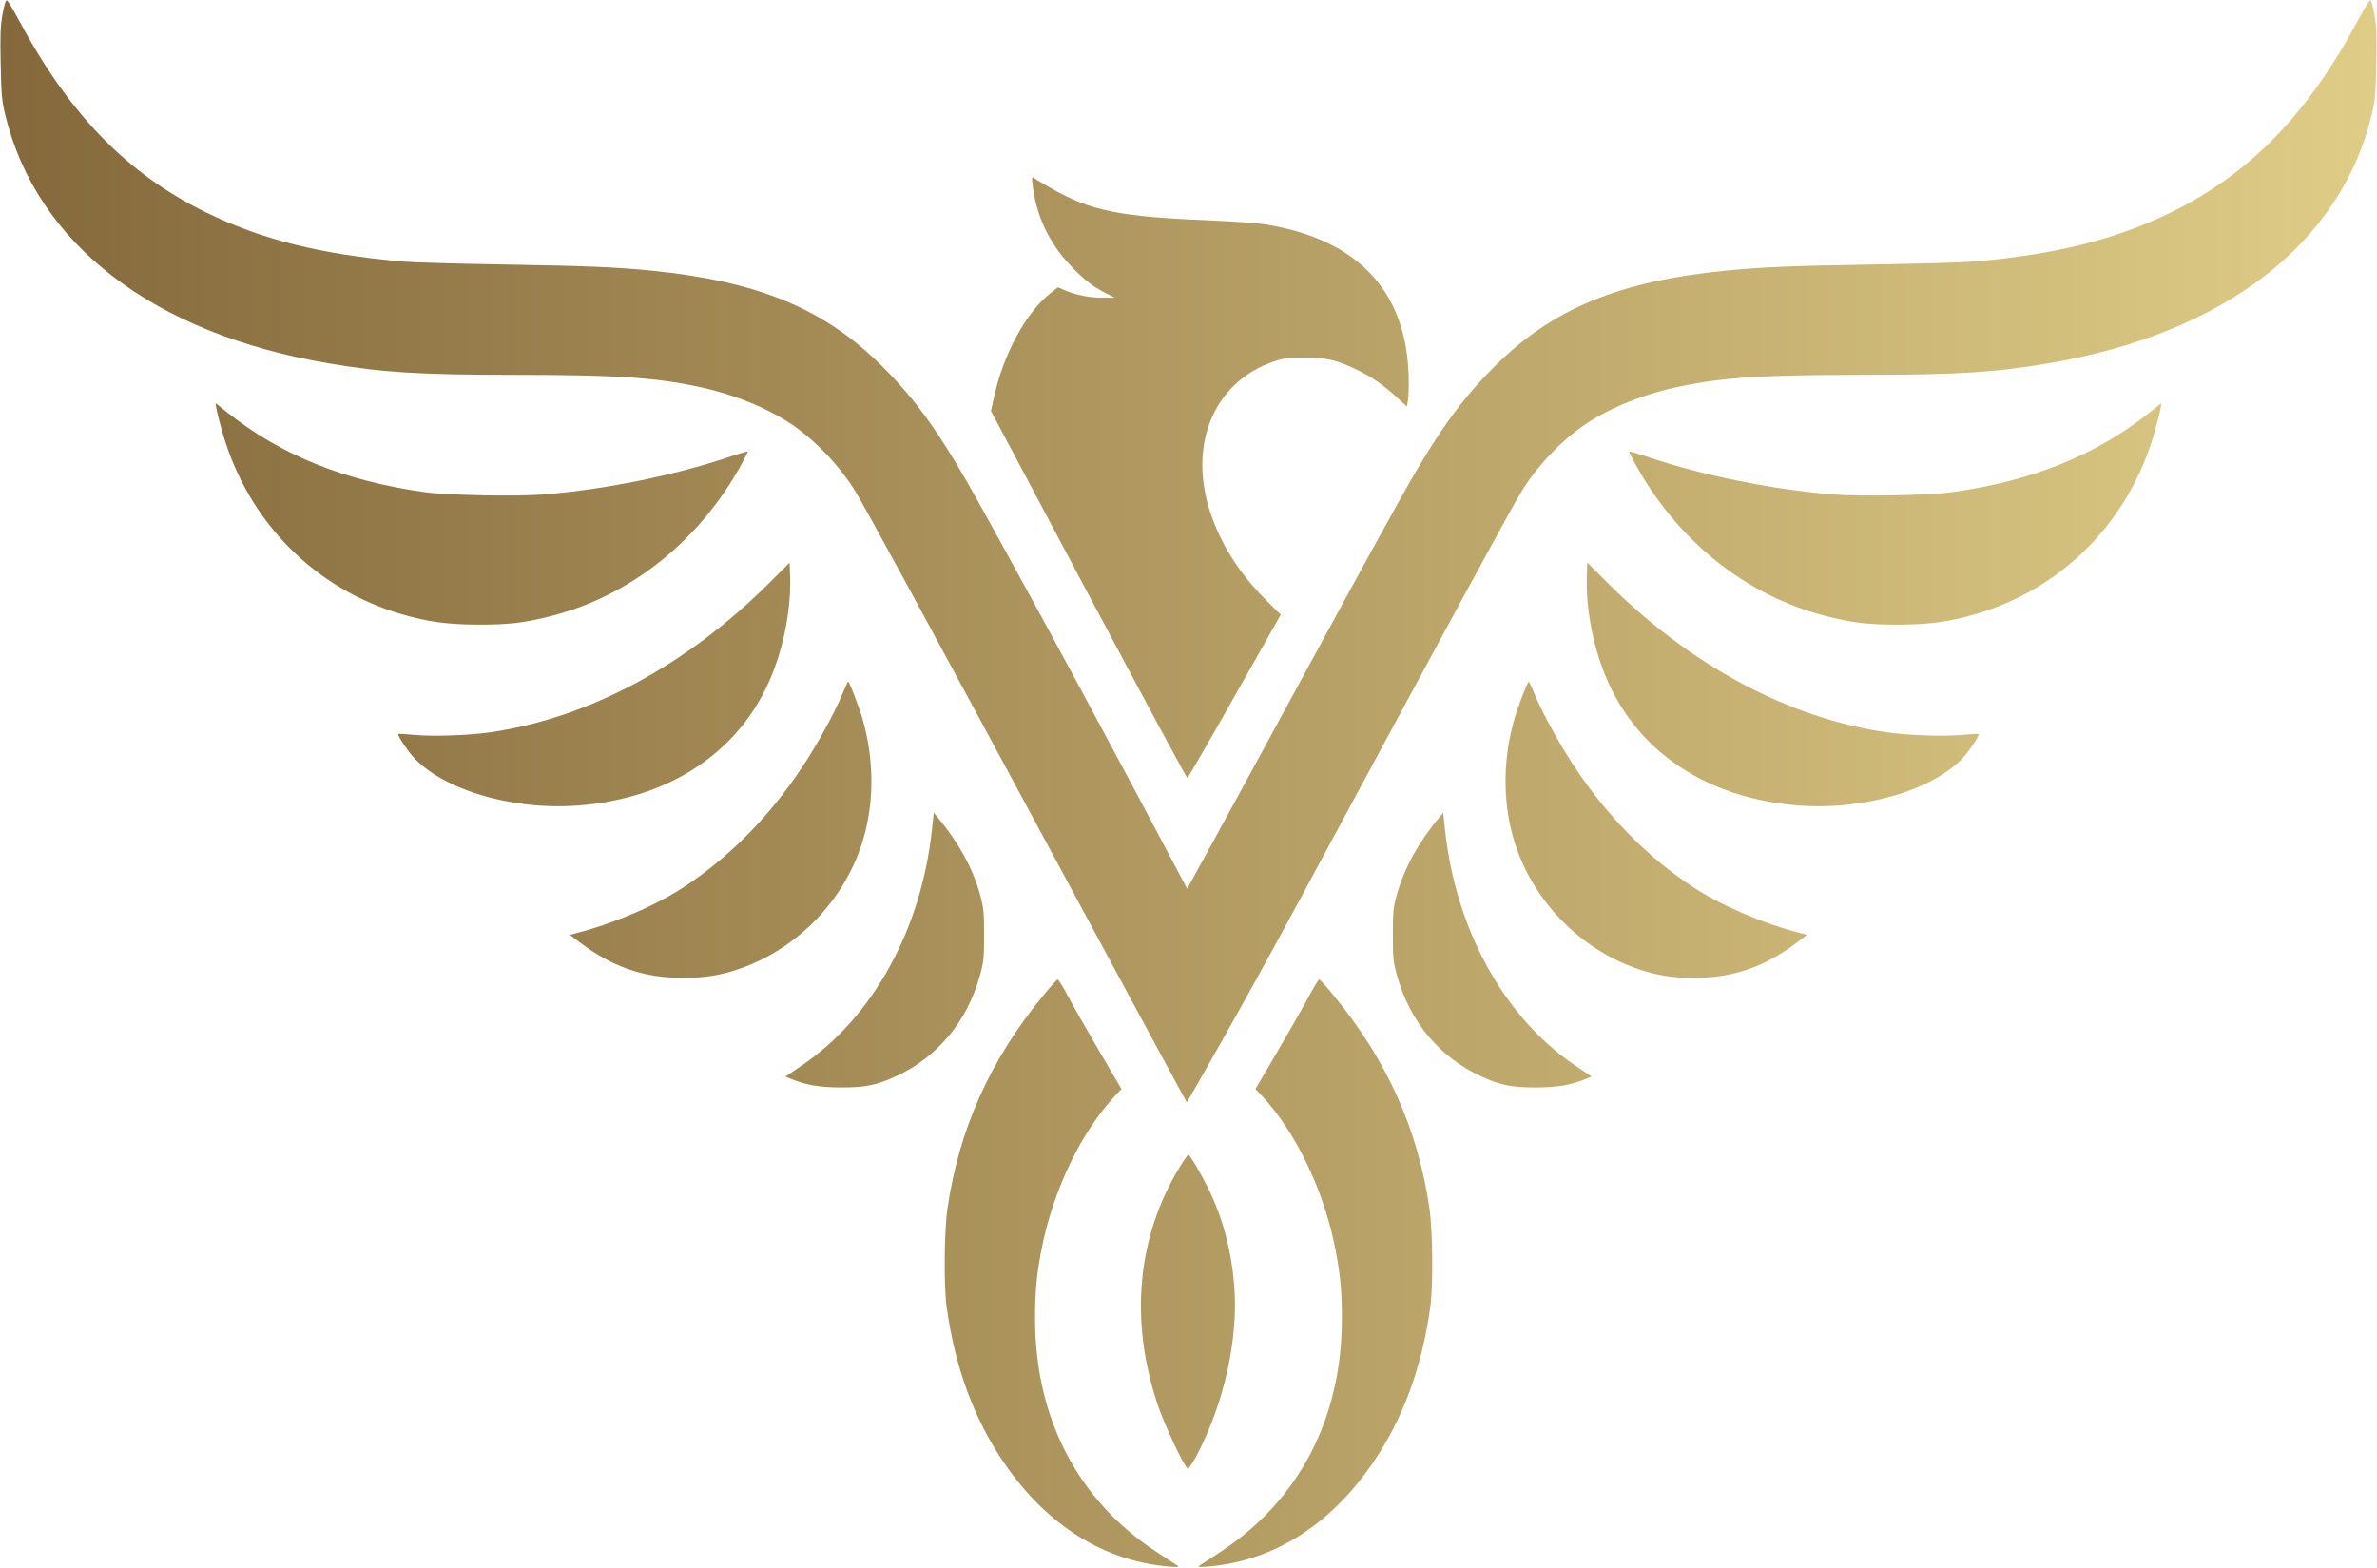
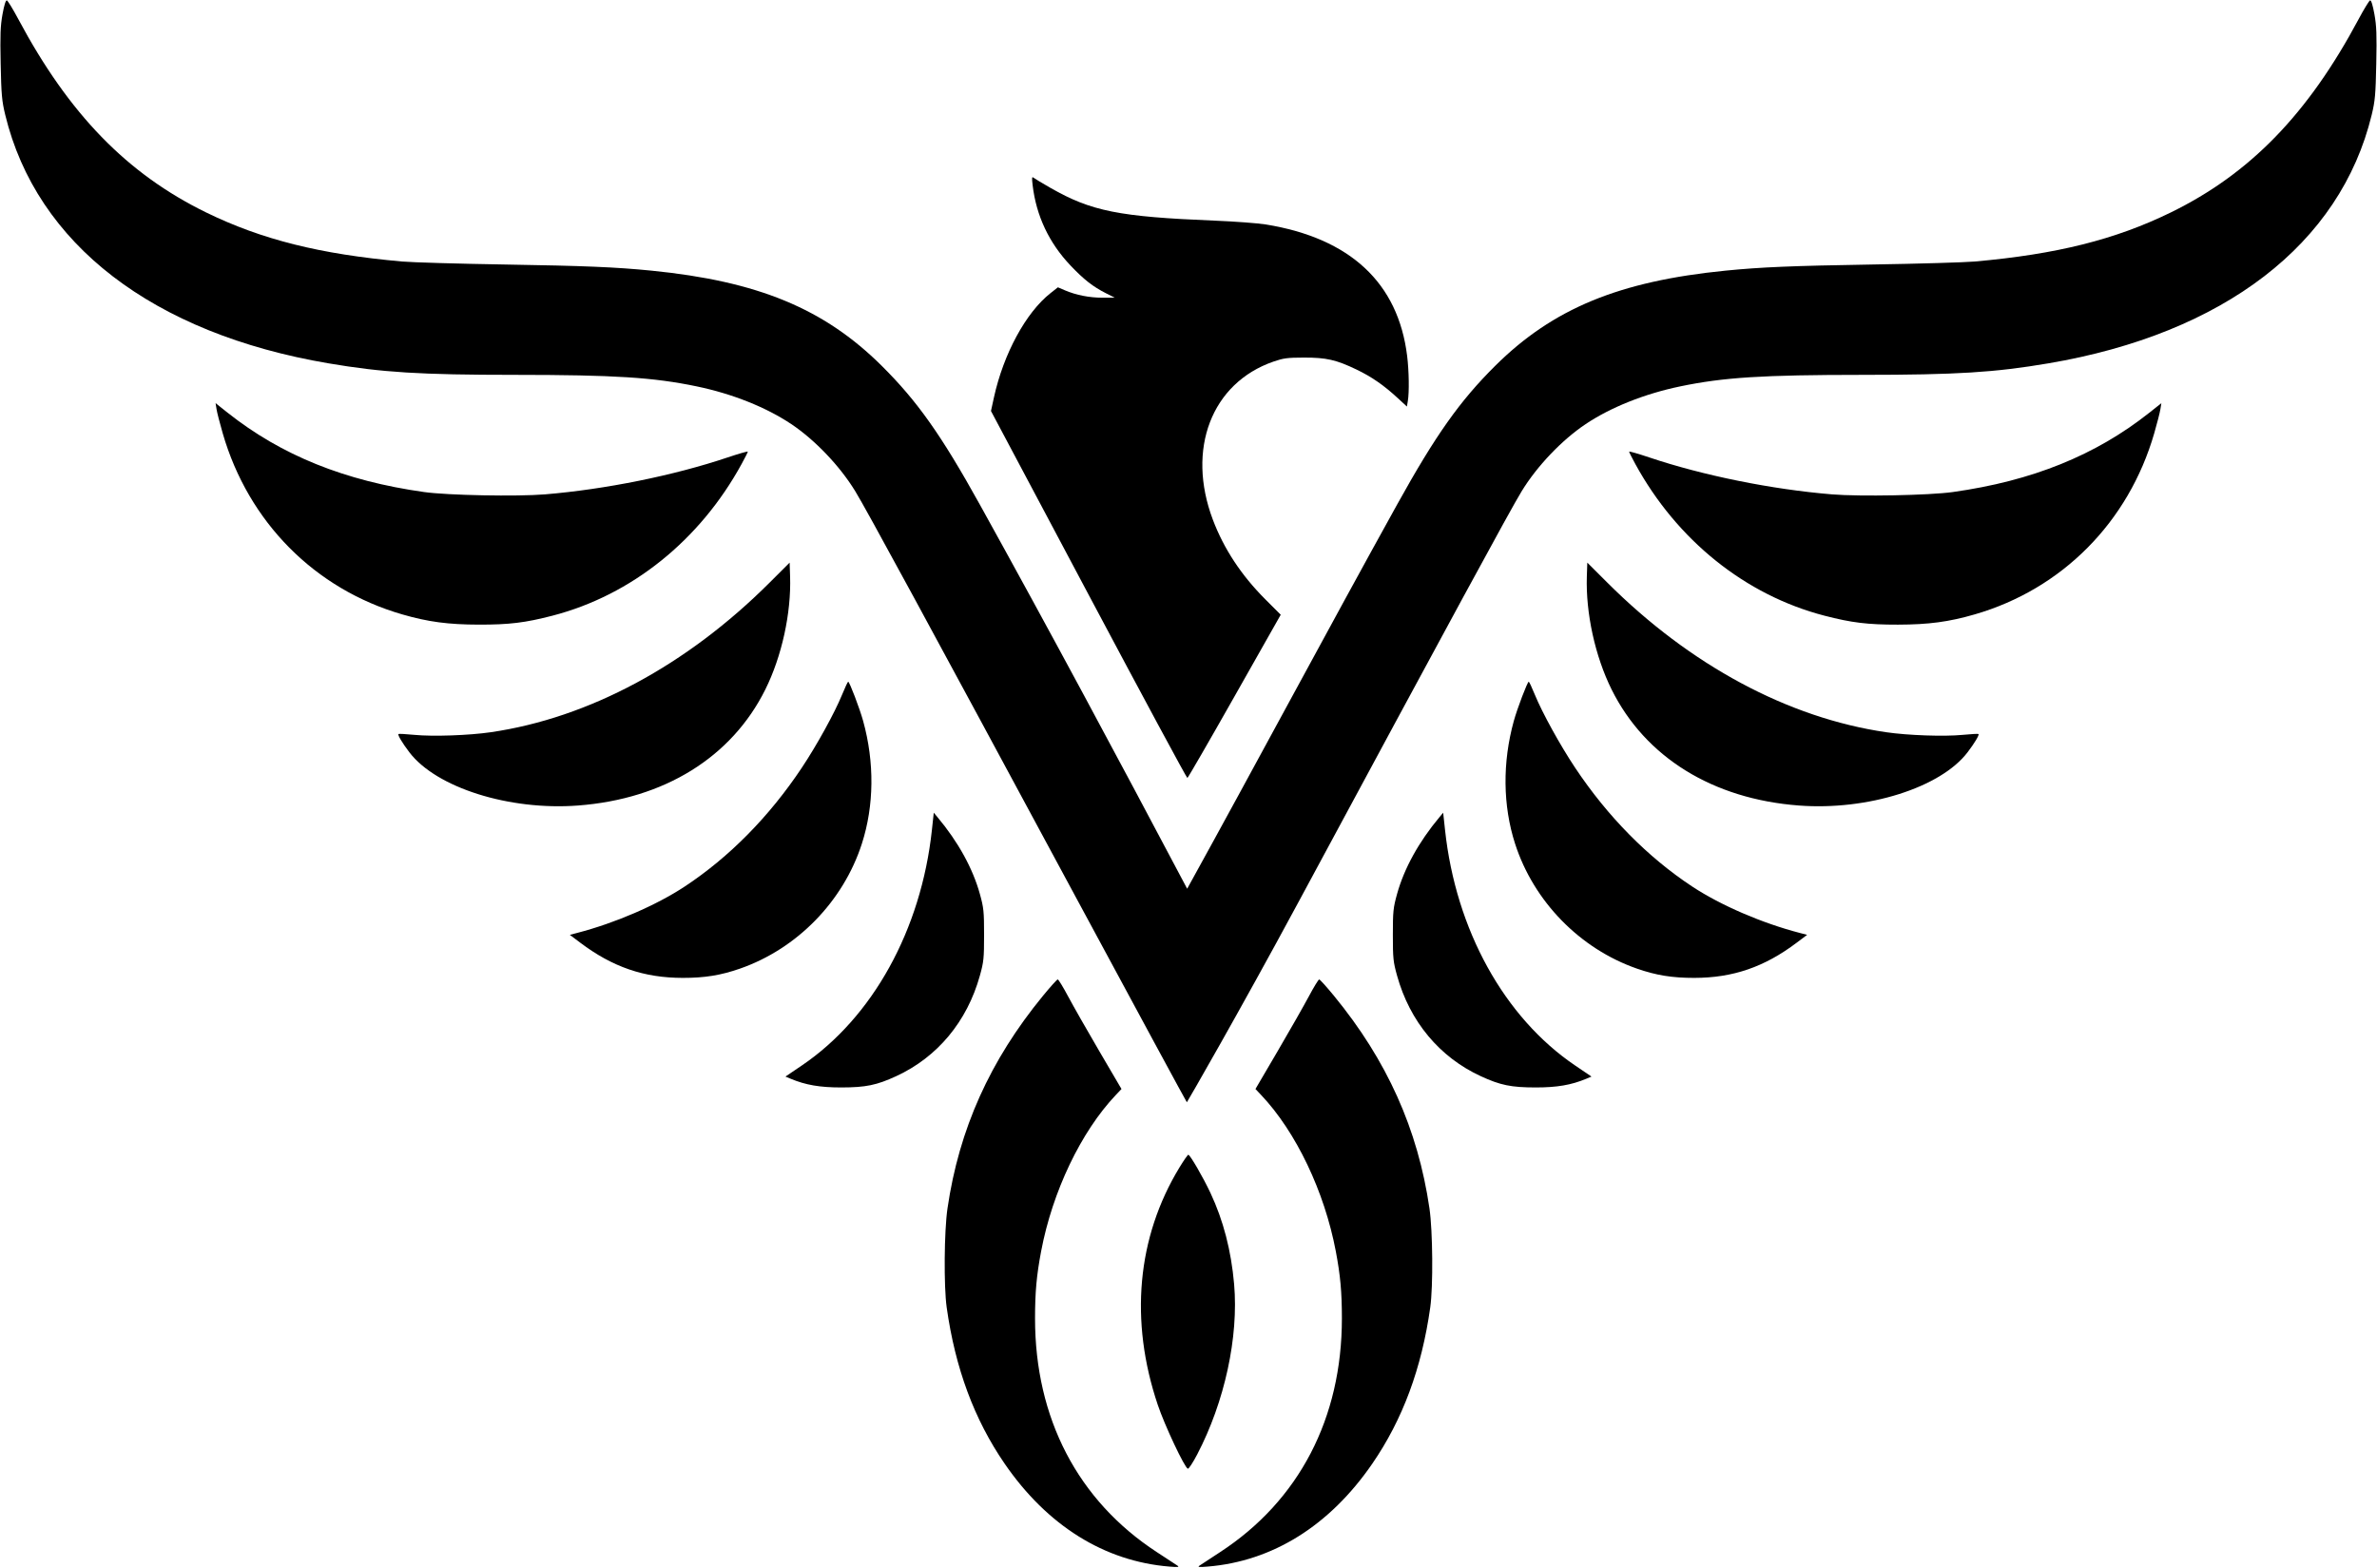
<svg xmlns="http://www.w3.org/2000/svg" width="182" height="120" viewBox="0 0 182 120" fill="none">
-   <path fill-rule="evenodd" clip-rule="evenodd" d="M79.065 14.176C79.343 16.523 80.319 18.593 81.965 20.327C82.987 21.403 83.686 21.95 84.681 22.452L85.357 22.793L84.427 22.793C83.412 22.793 82.406 22.596 81.549 22.231L81.001 21.997L80.437 22.441C78.552 23.923 76.837 27.085 76.103 30.428L75.876 31.466L83.35 45.528C87.462 53.262 90.866 59.578 90.914 59.563C90.963 59.548 92.591 56.73 94.532 53.3L98.062 47.065L96.887 45.89C95.046 44.049 93.709 42.021 92.866 39.792C90.824 34.391 92.765 29.323 97.504 27.684C98.274 27.418 98.575 27.379 99.842 27.377C101.556 27.374 102.303 27.544 103.858 28.289C105.022 28.848 105.942 29.484 107.011 30.469L107.723 31.125L107.795 30.693C107.908 30.018 107.882 28.396 107.741 27.251C107.052 21.658 103.382 18.24 96.934 17.187C96.326 17.088 94.546 16.955 92.978 16.891C85.69 16.597 83.56 16.172 80.44 14.389C79.817 14.033 79.234 13.684 79.145 13.612C79.008 13.503 78.996 13.591 79.065 14.176ZM16.581 31.334C16.622 31.592 16.835 32.42 17.054 33.176C19.021 39.974 24.105 45.102 30.796 47.038C32.779 47.612 34.32 47.818 36.668 47.822C38.993 47.827 40.223 47.677 42.31 47.135C48.355 45.564 53.585 41.369 56.782 35.525C57.044 35.048 57.258 34.622 57.259 34.579C57.26 34.535 56.567 34.734 55.719 35.019C51.61 36.402 46.341 37.468 41.729 37.849C39.587 38.025 34.277 37.924 32.479 37.672C26.399 36.819 21.542 34.859 17.425 31.595L16.506 30.866L16.581 31.334ZM58.926 44.606C52.582 50.94 45.084 54.963 37.582 56.059C35.9 56.304 33.136 56.4 31.723 56.261C31.083 56.199 30.536 56.169 30.508 56.197C30.434 56.267 30.806 56.888 31.344 57.595C33.41 60.306 38.996 62.069 44.259 61.671C50.86 61.172 56.015 57.979 58.596 52.794C59.861 50.252 60.589 46.932 60.495 44.132L60.46 43.075L58.926 44.606ZM64.474 53.19C63.91 54.573 62.537 57.062 61.388 58.785C58.902 62.516 55.833 65.628 52.422 67.876C50.243 69.313 47.093 70.671 44.192 71.425L43.63 71.572L44.424 72.171C46.902 74.038 49.309 74.865 52.274 74.868C53.957 74.87 55.187 74.671 56.657 74.159C61.03 72.636 64.565 69.014 65.99 64.597C66.931 61.679 66.966 58.37 66.088 55.197C65.823 54.24 65.042 52.188 64.943 52.191C64.909 52.192 64.698 52.642 64.474 53.19ZM71.354 63.541C70.528 71.188 66.819 77.9 61.388 81.578L60.14 82.423L60.532 82.587C61.685 83.07 62.775 83.257 64.416 83.256C66.29 83.254 67.119 83.084 68.618 82.393C71.777 80.937 74.049 78.208 75.026 74.696C75.32 73.641 75.348 73.365 75.348 71.572C75.348 69.781 75.319 69.501 75.027 68.447C74.482 66.479 73.361 64.448 71.777 62.558L71.496 62.223L71.354 63.541ZM79.855 76.242C75.797 81.185 73.433 86.448 72.546 92.517C72.291 94.256 72.258 98.479 72.485 100.096C73.141 104.756 74.595 108.674 76.923 112.06C80.186 116.806 84.557 119.535 89.546 119.94C90.228 119.995 90.325 119.981 90.142 119.857C90.022 119.776 89.315 119.314 88.571 118.828C82.532 114.887 79.246 108.578 79.25 100.929C79.251 98.919 79.367 97.645 79.716 95.799C80.582 91.223 82.767 86.65 85.43 83.838L85.869 83.375L84.173 80.482C83.24 78.891 82.165 77.003 81.784 76.287C81.402 75.571 81.044 74.985 80.988 74.985C80.932 74.985 80.422 75.551 79.855 76.242ZM90.303 89.39C87.056 94.738 86.475 101.116 88.648 107.56C89.181 109.143 90.702 112.369 90.95 112.445C91.019 112.466 91.341 111.975 91.666 111.353C93.771 107.32 94.845 102.366 94.493 98.316C94.268 95.745 93.671 93.443 92.681 91.331C92.122 90.137 91.119 88.409 90.986 88.409C90.938 88.409 90.631 88.85 90.303 89.39Z" fill="url(#paint0_linear_505_1414)" />
-   <path fill-rule="evenodd" clip-rule="evenodd" d="M165.414 31.334C165.373 31.592 165.161 32.421 164.942 33.177C162.974 39.974 157.89 45.102 151.199 47.038C149.216 47.612 147.675 47.818 145.327 47.823C143.003 47.827 141.773 47.677 139.685 47.135C133.641 45.564 128.41 41.369 125.213 35.526C124.952 35.048 124.737 34.622 124.737 34.579C124.736 34.536 125.428 34.734 126.276 35.019C130.386 36.402 135.655 37.468 140.267 37.849C142.408 38.026 147.718 37.924 149.516 37.672C155.596 36.82 160.453 34.859 164.571 31.595L165.49 30.867L165.414 31.334ZM123.069 44.606C129.414 50.94 136.912 54.963 144.414 56.059C146.095 56.304 148.86 56.4 150.272 56.262C150.912 56.199 151.459 56.17 151.488 56.197C151.561 56.267 151.19 56.889 150.651 57.595C148.586 60.306 142.999 62.07 137.736 61.671C131.136 61.172 125.981 57.98 123.399 52.794C122.134 50.252 121.407 46.933 121.5 44.132L121.535 43.075L123.069 44.606ZM117.521 53.191C118.086 54.573 119.459 57.062 120.607 58.785C123.094 62.516 126.163 65.628 129.573 67.877C131.753 69.313 134.903 70.672 137.804 71.426L138.366 71.572L137.571 72.171C135.094 74.038 132.687 74.865 129.721 74.868C128.039 74.87 126.808 74.671 125.339 74.159C120.965 72.636 117.431 69.015 116.005 64.597C115.064 61.679 115.03 58.37 115.908 55.198C116.172 54.24 116.954 52.188 117.053 52.191C117.086 52.192 117.298 52.642 117.521 53.191ZM110.642 63.541C111.467 71.189 115.176 77.901 120.608 81.578L121.856 82.423L121.463 82.588C120.31 83.07 119.221 83.257 117.58 83.256C115.705 83.255 114.877 83.085 113.378 82.393C110.218 80.937 107.946 78.208 106.969 74.696C106.676 73.641 106.647 73.365 106.647 71.572C106.647 69.781 106.676 69.501 106.968 68.447C107.514 66.48 108.635 64.449 110.219 62.558L110.5 62.223L110.642 63.541ZM102.14 76.242C106.199 81.185 108.563 86.448 109.45 92.517C109.704 94.256 109.738 98.479 109.51 100.096C108.854 104.756 107.401 108.675 105.073 112.06C101.809 116.806 97.439 119.535 92.45 119.94C91.767 119.995 91.671 119.981 91.854 119.858C91.974 119.777 92.681 119.314 93.424 118.828C99.464 114.887 102.749 108.578 102.745 100.929C102.744 98.92 102.628 97.645 102.279 95.799C101.413 91.224 99.229 86.651 96.565 83.838L96.127 83.375L97.823 80.482C98.755 78.891 99.83 77.003 100.212 76.287C100.593 75.571 100.951 74.986 101.007 74.986C101.063 74.986 101.573 75.551 102.14 76.242Z" fill="url(#paint1_linear_505_1414)" />
+   <path fillRule="evenodd" clipRule="evenodd" d="M79.065 14.176C79.343 16.523 80.319 18.593 81.965 20.327C82.987 21.403 83.686 21.95 84.681 22.452L85.357 22.793L84.427 22.793C83.412 22.793 82.406 22.596 81.549 22.231L81.001 21.997L80.437 22.441C78.552 23.923 76.837 27.085 76.103 30.428L75.876 31.466L83.35 45.528C87.462 53.262 90.866 59.578 90.914 59.563C90.963 59.548 92.591 56.73 94.532 53.3L98.062 47.065L96.887 45.89C95.046 44.049 93.709 42.021 92.866 39.792C90.824 34.391 92.765 29.323 97.504 27.684C98.274 27.418 98.575 27.379 99.842 27.377C101.556 27.374 102.303 27.544 103.858 28.289C105.022 28.848 105.942 29.484 107.011 30.469L107.723 31.125L107.795 30.693C107.908 30.018 107.882 28.396 107.741 27.251C107.052 21.658 103.382 18.24 96.934 17.187C96.326 17.088 94.546 16.955 92.978 16.891C85.69 16.597 83.56 16.172 80.44 14.389C79.817 14.033 79.234 13.684 79.145 13.612C79.008 13.503 78.996 13.591 79.065 14.176ZM16.581 31.334C16.622 31.592 16.835 32.42 17.054 33.176C19.021 39.974 24.105 45.102 30.796 47.038C32.779 47.612 34.32 47.818 36.668 47.822C38.993 47.827 40.223 47.677 42.31 47.135C48.355 45.564 53.585 41.369 56.782 35.525C57.044 35.048 57.258 34.622 57.259 34.579C57.26 34.535 56.567 34.734 55.719 35.019C51.61 36.402 46.341 37.468 41.729 37.849C39.587 38.025 34.277 37.924 32.479 37.672C26.399 36.819 21.542 34.859 17.425 31.595L16.506 30.866L16.581 31.334ZM58.926 44.606C52.582 50.94 45.084 54.963 37.582 56.059C35.9 56.304 33.136 56.4 31.723 56.261C31.083 56.199 30.536 56.169 30.508 56.197C30.434 56.267 30.806 56.888 31.344 57.595C33.41 60.306 38.996 62.069 44.259 61.671C50.86 61.172 56.015 57.979 58.596 52.794C59.861 50.252 60.589 46.932 60.495 44.132L60.46 43.075L58.926 44.606ZM64.474 53.19C63.91 54.573 62.537 57.062 61.388 58.785C58.902 62.516 55.833 65.628 52.422 67.876C50.243 69.313 47.093 70.671 44.192 71.425L43.63 71.572L44.424 72.171C46.902 74.038 49.309 74.865 52.274 74.868C53.957 74.87 55.187 74.671 56.657 74.159C61.03 72.636 64.565 69.014 65.99 64.597C66.931 61.679 66.966 58.37 66.088 55.197C65.823 54.24 65.042 52.188 64.943 52.191C64.909 52.192 64.698 52.642 64.474 53.19ZM71.354 63.541C70.528 71.188 66.819 77.9 61.388 81.578L60.14 82.423L60.532 82.587C61.685 83.07 62.775 83.257 64.416 83.256C66.29 83.254 67.119 83.084 68.618 82.393C71.777 80.937 74.049 78.208 75.026 74.696C75.32 73.641 75.348 73.365 75.348 71.572C75.348 69.781 75.319 69.501 75.027 68.447C74.482 66.479 73.361 64.448 71.777 62.558L71.496 62.223L71.354 63.541ZM79.855 76.242C75.797 81.185 73.433 86.448 72.546 92.517C72.291 94.256 72.258 98.479 72.485 100.096C73.141 104.756 74.595 108.674 76.923 112.06C80.186 116.806 84.557 119.535 89.546 119.94C90.228 119.995 90.325 119.981 90.142 119.857C90.022 119.776 89.315 119.314 88.571 118.828C82.532 114.887 79.246 108.578 79.25 100.929C79.251 98.919 79.367 97.645 79.716 95.799C80.582 91.223 82.767 86.65 85.43 83.838L85.869 83.375L84.173 80.482C83.24 78.891 82.165 77.003 81.784 76.287C81.402 75.571 81.044 74.985 80.988 74.985C80.932 74.985 80.422 75.551 79.855 76.242ZM90.303 89.39C87.056 94.738 86.475 101.116 88.648 107.56C89.181 109.143 90.702 112.369 90.95 112.445C91.019 112.466 91.341 111.975 91.666 111.353C93.771 107.32 94.845 102.366 94.493 98.316C94.268 95.745 93.671 93.443 92.681 91.331C92.122 90.137 91.119 88.409 90.986 88.409C90.938 88.409 90.631 88.85 90.303 89.39Z" fill="url(#paint0_linear_505_1414)" />
+   <path fillRule="evenodd" clipRule="evenodd" d="M165.414 31.334C165.373 31.592 165.161 32.421 164.942 33.177C162.974 39.974 157.89 45.102 151.199 47.038C149.216 47.612 147.675 47.818 145.327 47.823C143.003 47.827 141.773 47.677 139.685 47.135C133.641 45.564 128.41 41.369 125.213 35.526C124.952 35.048 124.737 34.622 124.737 34.579C124.736 34.536 125.428 34.734 126.276 35.019C130.386 36.402 135.655 37.468 140.267 37.849C142.408 38.026 147.718 37.924 149.516 37.672C155.596 36.82 160.453 34.859 164.571 31.595L165.49 30.867L165.414 31.334ZM123.069 44.606C129.414 50.94 136.912 54.963 144.414 56.059C146.095 56.304 148.86 56.4 150.272 56.262C150.912 56.199 151.459 56.17 151.488 56.197C151.561 56.267 151.19 56.889 150.651 57.595C148.586 60.306 142.999 62.07 137.736 61.671C131.136 61.172 125.981 57.98 123.399 52.794C122.134 50.252 121.407 46.933 121.5 44.132L121.535 43.075L123.069 44.606ZM117.521 53.191C118.086 54.573 119.459 57.062 120.607 58.785C123.094 62.516 126.163 65.628 129.573 67.877C131.753 69.313 134.903 70.672 137.804 71.426L138.366 71.572L137.571 72.171C135.094 74.038 132.687 74.865 129.721 74.868C128.039 74.87 126.808 74.671 125.339 74.159C120.965 72.636 117.431 69.015 116.005 64.597C115.064 61.679 115.03 58.37 115.908 55.198C116.172 54.24 116.954 52.188 117.053 52.191C117.086 52.192 117.298 52.642 117.521 53.191ZM110.642 63.541C111.467 71.189 115.176 77.901 120.608 81.578L121.856 82.423L121.463 82.588C120.31 83.07 119.221 83.257 117.58 83.256C115.705 83.255 114.877 83.085 113.378 82.393C110.218 80.937 107.946 78.208 106.969 74.696C106.676 73.641 106.647 73.365 106.647 71.572C106.647 69.781 106.676 69.501 106.968 68.447C107.514 66.48 108.635 64.449 110.219 62.558L110.5 62.223L110.642 63.541ZM102.14 76.242C106.199 81.185 108.563 86.448 109.45 92.517C109.704 94.256 109.738 98.479 109.51 100.096C108.854 104.756 107.401 108.675 105.073 112.06C101.809 116.806 97.439 119.535 92.45 119.94C91.767 119.995 91.671 119.981 91.854 119.858C91.974 119.777 92.681 119.314 93.424 118.828C99.464 114.887 102.749 108.578 102.745 100.929C102.744 98.92 102.628 97.645 102.279 95.799C101.413 91.224 99.229 86.651 96.565 83.838L96.127 83.375L97.823 80.482C98.755 78.891 99.83 77.003 100.212 76.287C100.593 75.571 100.951 74.986 101.007 74.986C101.063 74.986 101.573 75.551 102.14 76.242Z" fill="url(#paint1_linear_505_1414)" />
  <path d="M0.193 1.086C0.03 1.989 0.005 2.663 0.051 4.881C0.1 7.252 0.143 7.727 0.401 8.795C2.8 18.683 11.717 25.538 25.15 27.817C29.271 28.517 32.179 28.697 39.402 28.699C47.046 28.702 50.03 28.891 53.352 29.583C56.078 30.151 58.66 31.181 60.588 32.47C62.402 33.684 64.312 35.687 65.484 37.608C66.355 39.034 70.823 47.258 82.617 69.142C87.111 77.479 90.827 84.342 90.874 84.391C90.922 84.342 94.884 77.479 99.378 69.142C111.172 47.258 115.64 39.034 116.51 37.608C117.683 35.687 119.592 33.684 121.407 32.47C123.335 31.181 125.918 30.151 128.643 29.583C131.965 28.891 134.948 28.702 142.593 28.699C149.816 28.697 152.725 28.517 156.845 27.817C170.278 25.538 179.195 18.683 181.594 8.795C181.852 7.727 181.895 7.252 181.944 4.881C181.991 2.663 181.965 1.989 181.802 1.086C181.674 0.383 181.556 0.004 181.469 0.031C181.396 0.055 181.004 0.695 180.599 1.454C176.717 8.729 172.27 13.306 166.211 16.266C161.955 18.344 157.482 19.464 151.203 20.022C150.435 20.09 146.902 20.193 143.35 20.251C137.247 20.35 134.823 20.451 132.122 20.72C123.968 21.531 118.904 23.623 114.49 28.001C111.767 30.703 109.918 33.317 106.975 38.625C101.601 48.321 96.235 58.38 90.898 68.042C85.415 57.686 80.394 48.321 75.02 38.625C72.078 33.317 70.228 30.703 67.505 28.001C63.092 23.623 58.027 21.531 49.873 20.72C47.172 20.451 44.748 20.35 38.645 20.251C35.094 20.193 31.56 20.09 30.792 20.022C24.513 19.464 20.04 18.344 15.784 16.266C9.725 13.306 5.278 8.729 1.396 1.454C0.991 0.695 0.599 0.055 0.526 0.031C0.44 0.004 0.321 0.383 0.193 1.086Z" fill="url(#paint2_linear_505_1414)" />
  <defs>
    <linearGradient id="paint0_linear_505_1414" x1="0.02" y1="-0" x2="192.568" y2="-0" gradientUnits="userSpaceOnUse">
-       <stop stop-color="#85693C" />
-       <stop offset="1" stop-color="#E4D28B" />
+       <stop stopColor="#85693C" />
+       <stop offset="1" stopColor="#E4D28B" />
    </linearGradient>
    <linearGradient id="paint1_linear_505_1414" x1="0.019" y1="-3.09928e-05" x2="192.568" y2="-3.61133e-05" gradientUnits="userSpaceOnUse">
-       <stop stop-color="#85693C" />
-       <stop offset="1" stop-color="#E4D28B" />
+       <stop stopColor="#85693C" />
+       <stop offset="1" stopColor="#E4D28B" />
    </linearGradient>
    <linearGradient id="paint2_linear_505_1414" x1="0.019" y1="-4.25582e-05" x2="192.567" y2="-4.76787e-05" gradientUnits="userSpaceOnUse">
-       <stop stop-color="#85693C" />
-       <stop offset="1" stop-color="#E4D28B" />
+       <stop stopColor="#85693C" />
+       <stop offset="1" stopColor="#E4D28B" />
    </linearGradient>
  </defs>
</svg>
